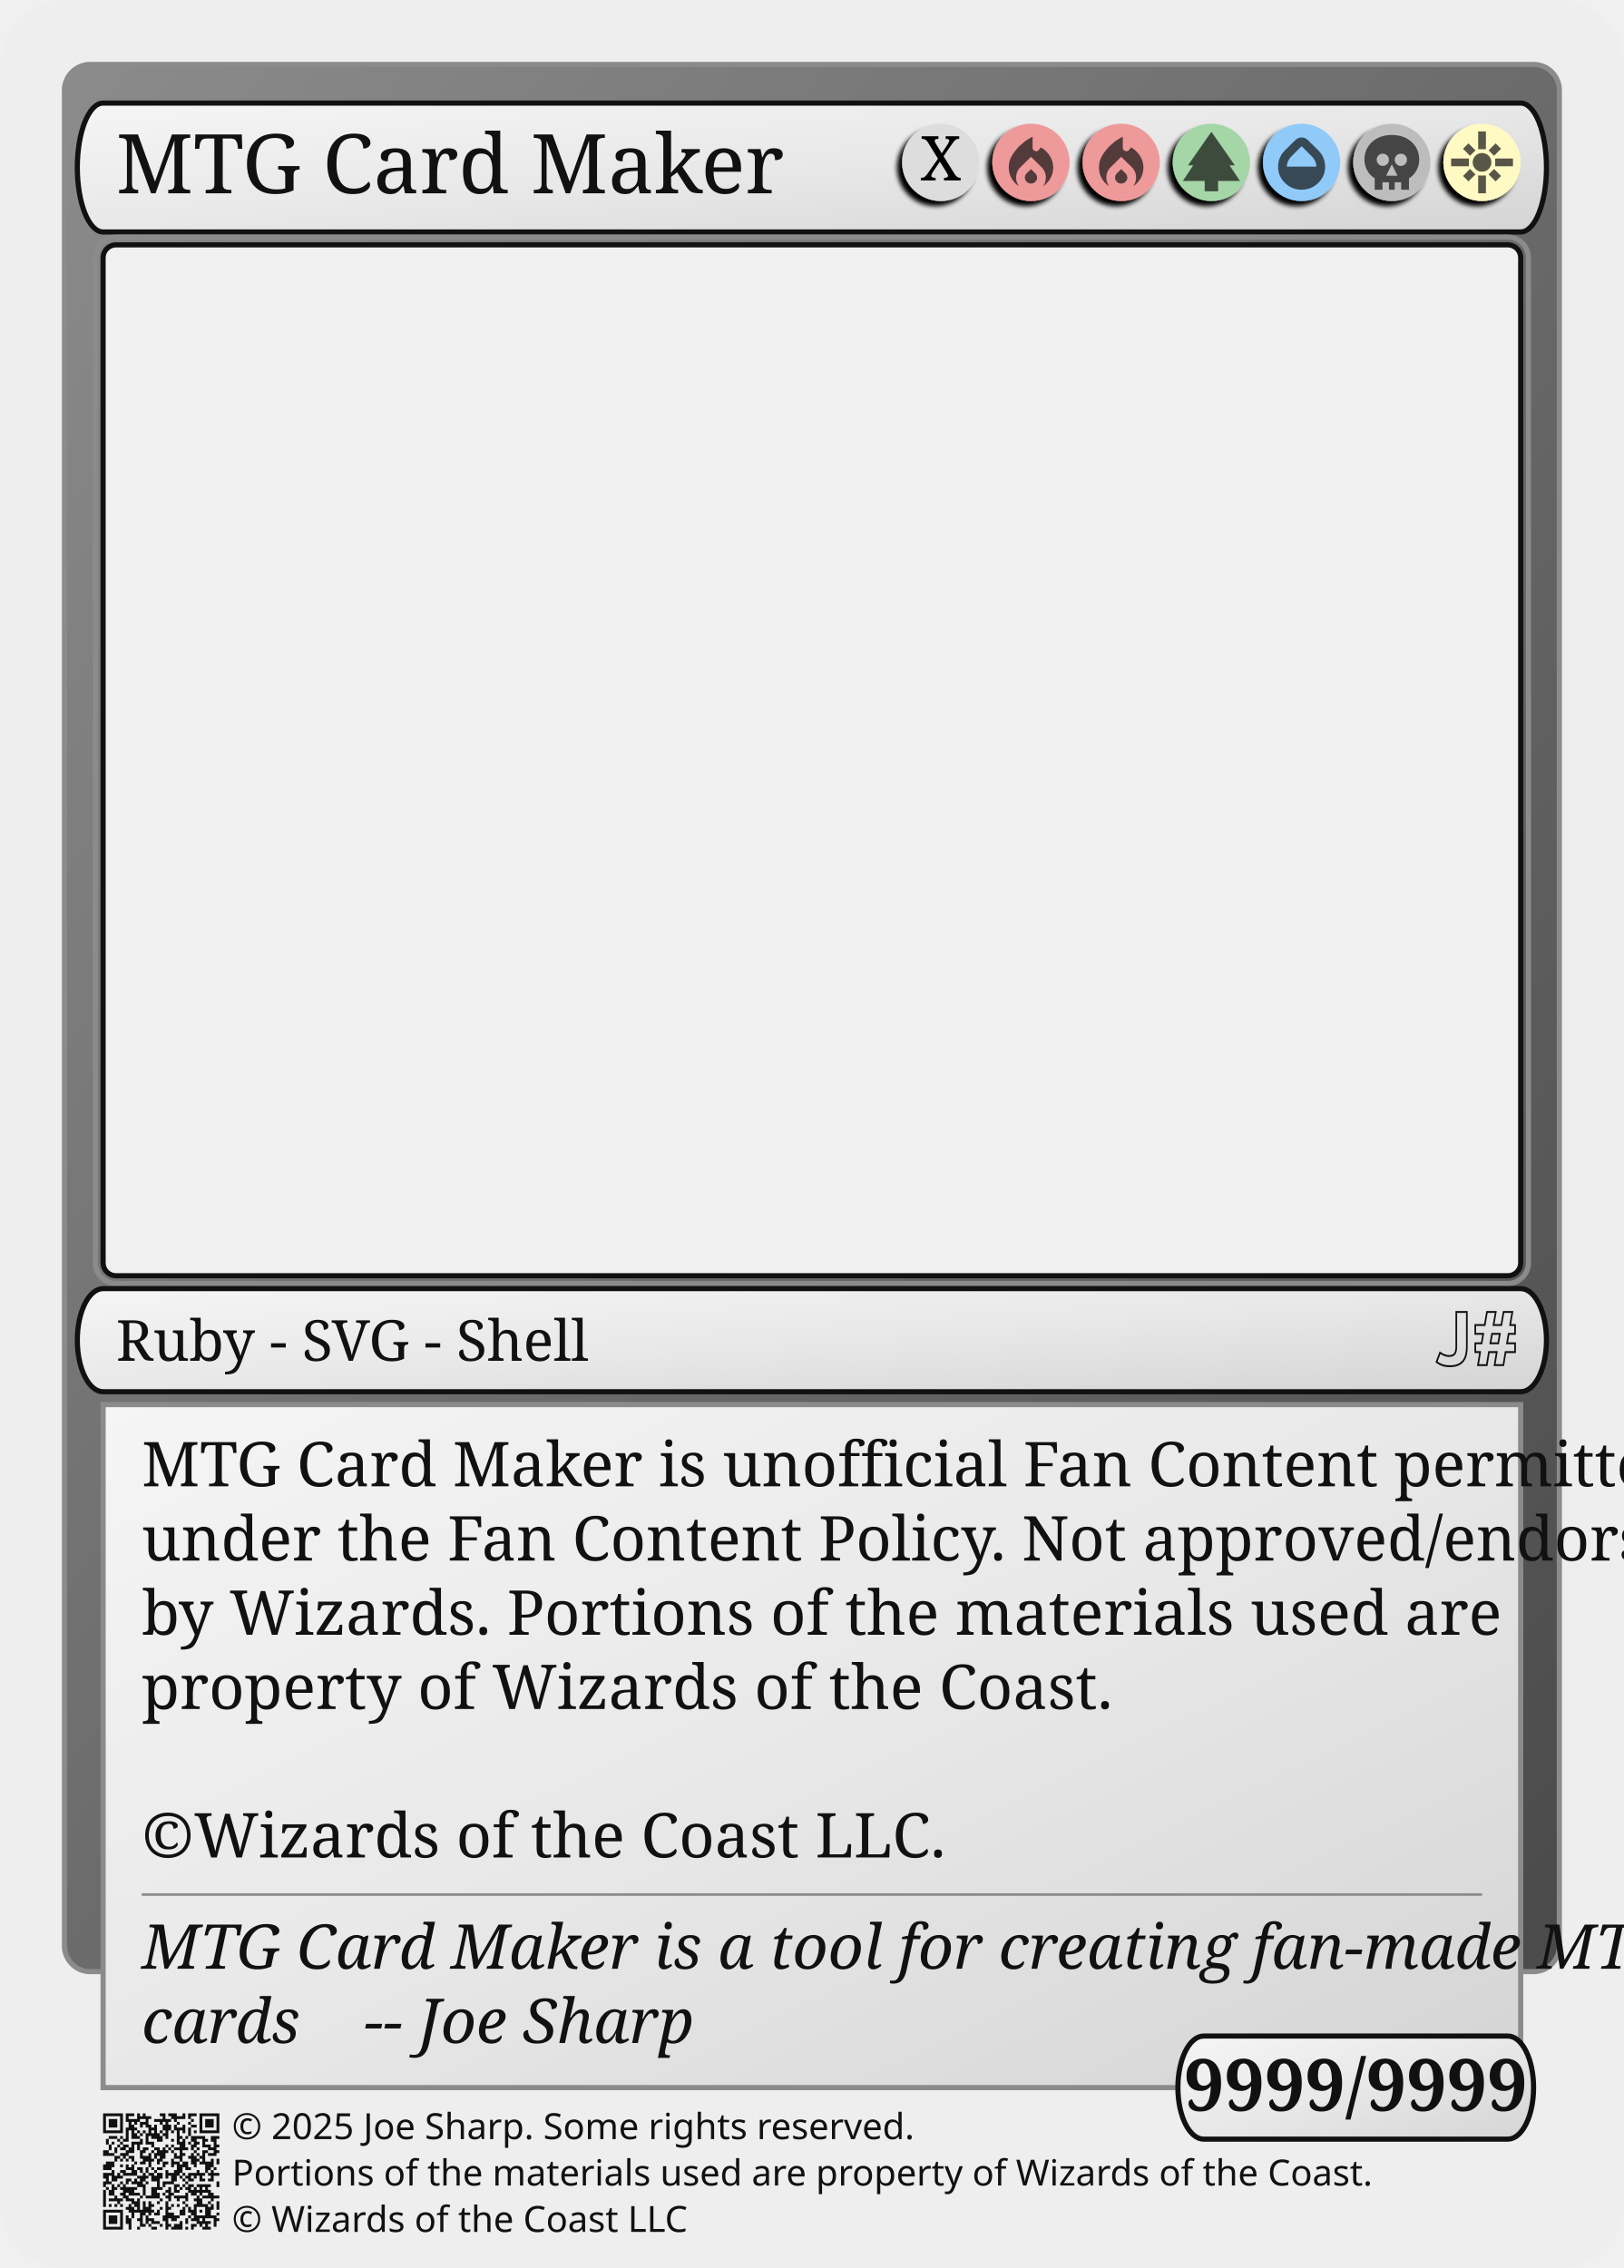
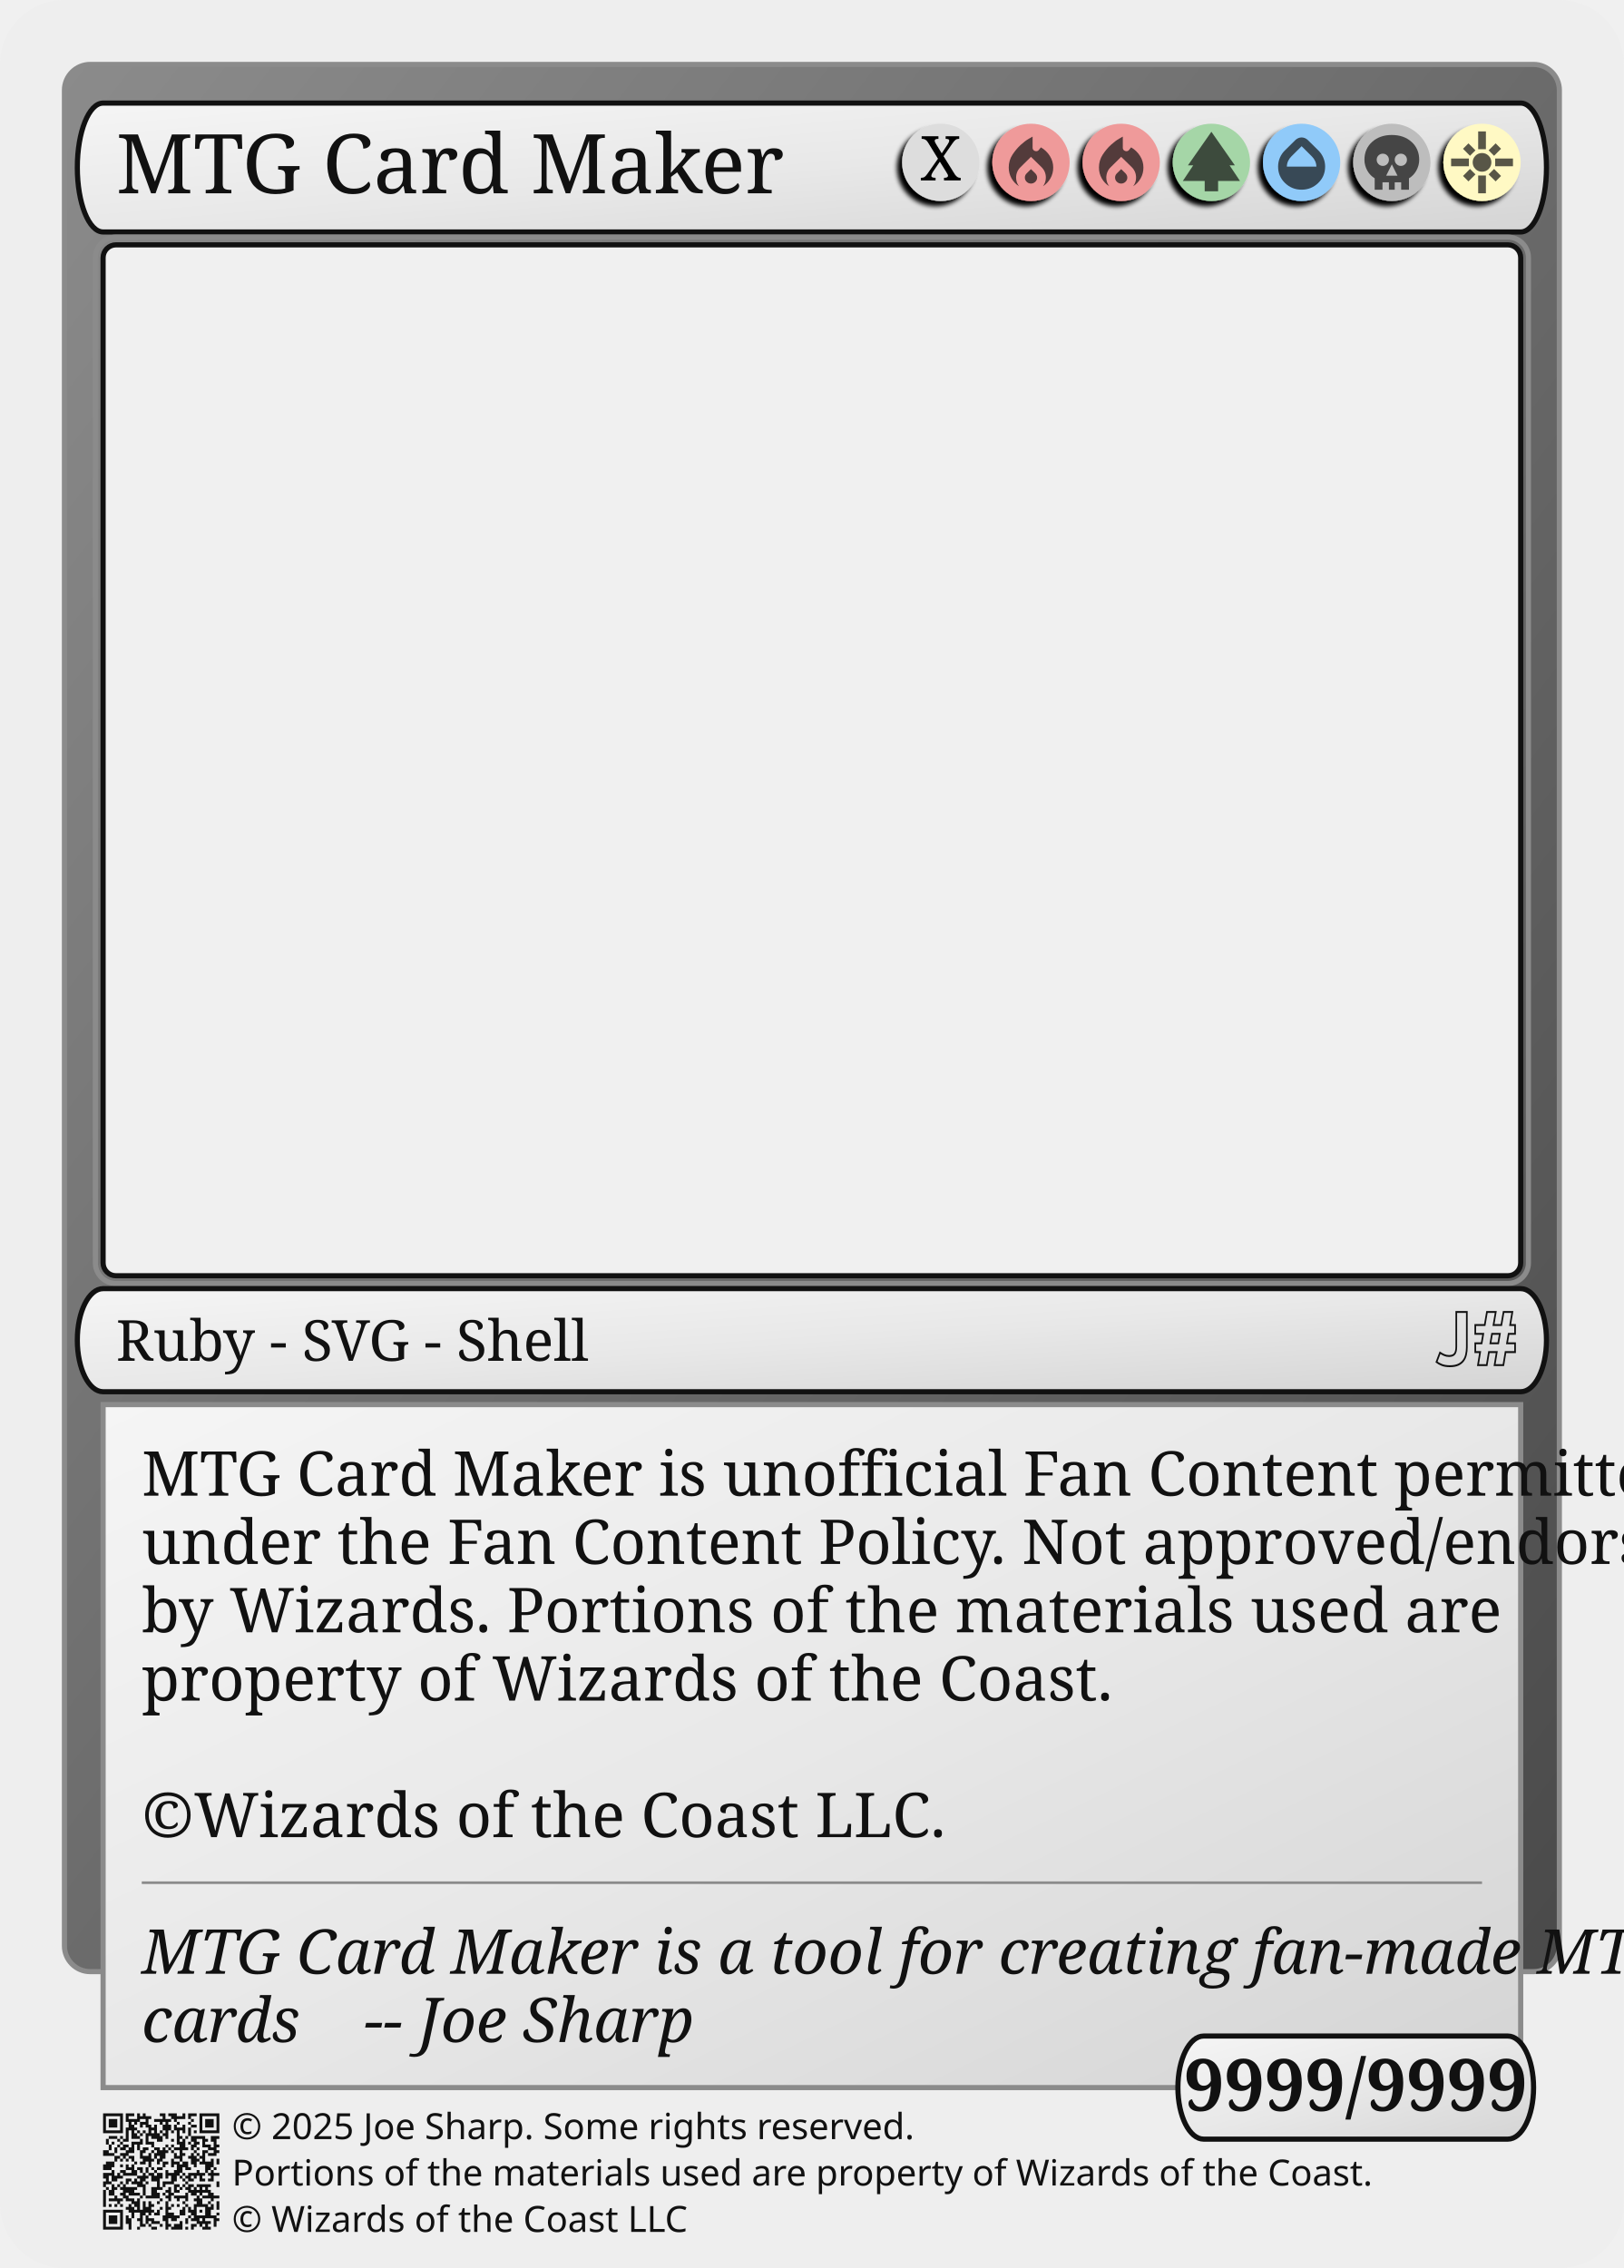
<svg xmlns="http://www.w3.org/2000/svg" width="630" height="880">
  <style>
@font-face {
  font-family: 'Goudy Mediaeval DemiBold';
  src: url('fonts/Goudy Mediaeval DemiBold.ttf') format('truetype');
  font-weight: normal;
  font-style: normal;
}

</style>
  <style>
/* Font Classes */
.card-name {
  font-family: 'Goudy Mediaeval DemiBold', serif;
  font-weight: normal;
  font-style: normal;
}

.card-type {
  font-family: 'Goudy Mediaeval DemiBold', serif;
  font-weight: normal;
  font-style: normal;
}

.card-rules-text {
  font-family: serif;
  font-weight: normal;
  font-style: normal;
}

.card-flavor-text {
  font-family: serif;
  font-weight: normal;
  font-style: italic;
}

.card-power-toughness {
  font-family: serif;
  font-weight: bold;
  font-style: normal;
}

.card-copyright {
  font-family: sans-serif;
  font-weight: normal;
  font-style: normal;
}

.mana-cost-text {
  font-family: serif;
  font-weight: normal;
  font-style: normal;
}

.mana-cost-text-large {
  font-family: serif;
  font-weight: semibold;
  font-style: normal;
}

</style>
  <defs>
    <mask id="artWindowMask">
      <rect x="0" y="0" width="100%" height="100%" fill="#FFF" />
      <rect x="40" y="95" width="550" height="400" fill="#000" rx="5" ry="5" />
    </mask>
  </defs>
  <rect x="0" y="0" width="630" height="880" fill="#EEE" rx="25" ry="25" mask="url(#artWindowMask)" />
  <path fill="#111" transform="translate(40,820) scale(1.1)" d="M0 0h7v7h-7zM8 0h3v1h-2v1h3v-2h1v1h1v-1h1v1h2v1h-1v2h1v1h1v-1h1v3h1v-1h1v-2h-1v-1h-2v-1h3v-1h-1v-1h2v2h2v-1h-1v-1h3v1h2v-1h1v2h-3v1h-1v-1h-1v1h-1v1h1v2h-1v3h-1v-1h-1v-1h-1v1h1v2h-2v-1h-2v-1h-1v2h2v2h-1v-1h-2v-4h-1v-1h1v1h1v-2h-1v-1h-1v1h-1v-2h-1v1h-1v-1h-1v1h1v1h1v1h-1v1h1v-1h1v1h-1v1h1v-1h1v1h-1v1h-3v-3h-1v4h-2v-1h-1v-1h1v1h1v-4h1v-2h-1zM30 0h3v1h-2v1h-1zM34 0h7v7h-7zM1 1v5h5v-5zM35 1v5h5v-5zM2 2h3v3h-3zM13 2v1h2v-1zM31 2h1v1h-1zM36 2h3v3h-3zM21 3v1h1v-1zM26 3h1v1h-1zM30 3h1v1h-1zM25 4h1v1h2v-1h1v3h-1v-1h-1v2h1v1h-1v1h1v-1h1v-1h1v-3h1v-1h2v1h-2v3h-1v1h-1v3h1v1h-2v1h1v1h-1v2h-1v-1h-2v-2h-1v-1h-1v-1h-1v-1h1v1h1v-1h1v1h-1v1h1v-1h2v-1h-1v-5h-1zM17 6v1h1v-1zM21 6v1h1v-1zM24 6h1v1h-1zM32 6h1v1h-1zM2 8h3v1h-3zM31 8h5v1h1v1h-1v1h2v1h1v-2h-1v-2h3v1h-1v2h1v1h-1v1h1v1h-1v1h-3v-1h-1v3h2v-1h1v3h-1v1h-1v1h-1v-3h-2v-1h-1v2h-1v-1h-1v-2h-1v-1h1v-1h1v-1h-1v-2h-1v-1h1zM1 9h1v2h-1zM5 9h1v1h-1zM13 9h1v2h-1v2h-1v-2h-1v3h-2v1h-1v1h-1v-1h-1v-1h2v-1h-2v-1h-1v-1h1v-1h1v1h-1v1h1v-1h2v1h-1v1h1v-1h1v-2h3zM24 9h1v1h-1zM33 9v1h1v1h-1v1h-1v1h1v-1h1v1h-1v1h-1v1h1v-1h1v1h-1v1h1v-1h1v-2h2v-1h-2v-3zM3 10h1v1h-1zM31 10v1h1v-1zM2 11h1v2h-1zM4 12h1v2h-1zM14 12h2v1h-1v1h-1v1h2v-1h1v-1h1v-1h2v1h1v-1h1v1h1v1h-1v2h-1v1h-1v1h-1v-2h-1v-2h-1v2h1v1h-1v2h-1v-2h-1v1h-2v-1h1v-1h-1v-3h1zM0 13h2v1h2v1h-4zM18 13v1h1v-1zM25 13v1h1v1h1v-2zM37 13v1h2v-1zM4 15h2v1h-1v1h-1zM9 15h2v2h-1v-1h-1zM19 15v1h1v-1zM6 16h1v1h-1zM8 16h1v1h-1zM24 16h1v1h2v1h1v-1h2v2h1v1h-2v-1h-1v2h-1v1h-1v2h-1v1h-3v1h-1v-2h3v-2h-1v1h-1v-3h1v1h2v-1h1v-2h-1v1h-1zM34 16v1h1v-1zM40 16h1v2h-1zM1 17h3v2h-1v1h-3v-2h1zM11 17h1v1h-1zM21 17h2v1h-1v1h-1zM6 18h1v1h-1zM8 18h1v1h1v-1h1v2h1v-1h2v2h-1v-1h-1v2h-5v-1h-1v-1h2zM15 19h1v2h-1zM17 19h1v1h-1zM19 19h2v1h-2zM39 19h1v1h-1zM3 20h1v2h1v-1h1v1h1v1h-2v1h-2v-2h-1v2h1v1h-2v1h-1v-2h1v-1h-1v-2h3zM8 20v1h2v-1zM18 20h1v1h-1zM33 20h1v1h2v1h-1v1h1v1h-2v-2h-1v1h-1v-1h-1v1h1v1h-2v-1h-1v-1h-1v-1h1v1h1v-1h3zM38 20h1v1h2v1h-2v2h-2v-1h1v-1h-1v-1h1zM14 21h1v1h1v-1h2v1h1v-1h2v2h-1v3h1v1h-2v1h1v2h-5v-1h-1v-3h-2v-1h-2v-1h-1v1h-1v-2h2v1h1v-1h1v-1h2zM16 22v1h-1v1h-1v1h1v-1h1v1h-1v4h2v-3h2v-2h-2v-2zM27 22h1v1h-1zM12 23v1h1v-1zM28 23h1v1h-1zM6 24h1v1h-1zM29 24h1v1h-1zM40 24h1v2h-1zM3 25h1v1h1v-1h1v1h-1v1h-1v2h-2v-2h-1v-1h1v1h1zM7 25h1v1h4v1h-1v1h2v1h-4v-1h-1v1h1v1h2v1h1v-1h1v-1h1v1h-1v4h1v-3h1v2h1v-2h1v1h1v1h-1v1h1v1h-1v1h-1v-1h-1v1h-1v3h1v-3h1v1h2v1h2v1h-3v-1h-1v1h-1v1h-2v-2h-1v-1h1v-2h-2v2h-1v-2h-1v-1h-1v-1h1v-1h1v-1h-2v-1h-1v-1h-1v-1h1v-1h-1v-1h1zM25 25h2v1h-1v1h1v-1h1v-1h1v1h-1v1h-1v1h-2zM30 25h2v1h-1v1h1v-1h1v-1h5v1h-1v1h1v1h1v1h2v1h-2v1h-1v-1h-3v-1h-1v-1h-1v1h-2v-1h-1v-1h-1v-1h1zM23 26h1v2h1v1h-1v2h-1v-1h-1v-1h-1v-1h1v-1h1zM33 26v1h1v-1zM35 26v1h1v-1zM0 27h1v6h-1zM22 28v1h1v-1zM29 28h1v3h-1v-1h-2v1h-1v-1h-1v-1h4zM35 28v1h2v-1zM4 29h1v1h2v1h-1v1h-1v-1h-3v-1h2zM33 29h1v1h1v2h2v-1h1v1h-1v1h1v-1h1v2h-1v2h2v-1h1v1h-1v1h1v1h-1v2h-1v-3h-3v1h2v1h-1v1h1v1h-3v-1h-1v-1h-1v-1h-2v-1h-1v-1h1v-1h-1v-2h-1v-1h-1v-1h1v1h1v1h1v1h1v-2h1v-1h-1v-1h1zM20 30h1v1h-1zM19 31h1v1h-1zM22 31h1v2h1v-1h1v1h-1v1h-1v1h2v1h2v-2h1v-1h1v3h-2v1h-1v1h-2v-1h-1v2h1v1h-1v1h-1v-3h-1v-2h1zM40 31h1v3h-1zM2 32h1v1h-1zM4 32h1v1h-1zM6 32h1v1h-1zM10 32v1h1v-1zM26 32h1v1h-1zM11 33v1h1v-1zM20 33h1v1h-1zM33 33v3h3v-3zM0 34h7v7h-7zM19 34h1v2h-2v-1h1zM34 34h1v1h-1zM1 35v5h5v-5zM2 36h3v3h-3zM8 36h1v1h1v4h-1v-2h-1zM31 36v1h1v-1zM29 37h1v2h-1zM34 37v1h1v-1zM27 38h1v3h-4v-1h1v-1h2zM16 39h1v1h-1zM20 39h1v1h-1zM31 39h2v1h-1v1h-1zM35 39v1h1v-1zM12 40h1v1h-1zM17 40h2v1h-2zM29 40h1v1h-1z" />
  <text x="90" y="830" fill="#111" font-size="14" text-anchor="start" class="card-copyright">
© 2025 Joe Sharp. Some rights reserved.
</text>
  <text x="90" y="848" fill="#111" font-size="14" text-anchor="start" class="card-copyright">
Portions of the materials used are property of Wizards of the Coast.
</text>
  <text x="90" y="866" fill="#111" font-size="14" text-anchor="start" class="card-copyright">
© Wizards of the Coast LLC
</text>
  <defs>
    <linearGradient id="colorless_card_gradient" x1="0%" y1="0%" x2="100%" y2="100%">
      <stop offset="0%" stop-color="#3D3D3D" />
      <stop offset="50%" stop-color="#111" />
      <stop offset="100%" stop-color="#1A1A1A" />
    </linearGradient>
    <linearGradient id="colorless_frame_gradient" x1="0%" y1="0%" x2="100%" y2="100%">
      <stop offset="0%" stop-color="#8B8B8B" />
      <stop offset="50%" stop-color="#6B6B6B" />
      <stop offset="100%" stop-color="#4A4A4A" />
    </linearGradient>
    <linearGradient id="colorless_name_gradient" x1="0%" y1="0%" x2="100%" y2="100%">
      <stop offset="0%" stop-color="#F5F5F5" />
      <stop offset="50%" stop-color="#E8E8E8" />
      <stop offset="100%" stop-color="#D4D4D4" />
    </linearGradient>
    <linearGradient id="colorless_text_box_gradient" x1="0%" y1="0%" x2="100%" y2="100%">
      <stop offset="0%" stop-color="#F5F5F5" />
      <stop offset="50%" stop-color="#E8E8E8" />
      <stop offset="100%" stop-color="#D4D4D4" />
    </linearGradient>
    <linearGradient id="colorless_metallic_highlight_gradient" x1="0%" y1="0%" x2="100%" y2="100%">
      <stop offset="0%" stop-color="#8B8B8B" stop-opacity="0.6" />
      <stop offset="20%" stop-color="#E0E0E0" stop-opacity="0.9" />
      <stop offset="38%" stop-color="#FFFFFF" stop-opacity="1.0" />
      <stop offset="42%" stop-color="#E0E0E0" stop-opacity="0.7" />
      <stop offset="62%" stop-color="#8B8B8B" stop-opacity="0.5" />
      <stop offset="73%" stop-color="#FFFFFF" stop-opacity="0.8" />
      <stop offset="80%" stop-color="#E0E0E0" stop-opacity="0.6" />
      <stop offset="100%" stop-color="#8B8B8B" stop-opacity="0.4" />
    </linearGradient>
    <radialGradient id="colorless_metallic_shadow_gradient" cx="50%" cy="50%" r="70%">
      <stop offset="0%" stop-color="#B0B0B0" stop-opacity="0.3" />
      <stop offset="50%" stop-color="#8B8B8B" stop-opacity="0.5" />
      <stop offset="100%" stop-color="#6B6B6B" stop-opacity="0.7" />
    </radialGradient>
    <pattern id="colorless_metallic_pattern" x="0" y="0" width="20" height="20" patternUnits="userSpaceOnUse">
      <line x1="0" y1="0" x2="20" y2="20" stroke="#F5F5F5" stroke-width="0.5" opacity="0.3" />
      <line x1="20" y1="0" x2="0" y2="20" stroke="#B0B0B0" stroke-width="0.5" opacity="0.2" />
      <circle cx="5" cy="5" r="0.5" fill="#F5F5F5" opacity="0.6" />
      <circle cx="15" cy="15" r="0.5" fill="#F5F5F5" opacity="0.6" />
      <circle cx="10" cy="10" r="0.3" fill="#B0B0B0" opacity="0.4" />
    </pattern>
  </defs>
  <rect x="25" y="25" width="580" height="740" fill="url(#colorless_frame_gradient)" stroke="#8B8B8B" stroke-width="2" rx="10" ry="10" mask="url(#artWindowMask)" />
  <defs>
    <linearGradient id="colorless_card_gradient" x1="0%" y1="0%" x2="100%" y2="100%">
      <stop offset="0%" stop-color="#3D3D3D" />
      <stop offset="50%" stop-color="#111" />
      <stop offset="100%" stop-color="#1A1A1A" />
    </linearGradient>
    <linearGradient id="colorless_frame_gradient" x1="0%" y1="0%" x2="100%" y2="100%">
      <stop offset="0%" stop-color="#8B8B8B" />
      <stop offset="50%" stop-color="#6B6B6B" />
      <stop offset="100%" stop-color="#4A4A4A" />
    </linearGradient>
    <linearGradient id="colorless_name_gradient" x1="0%" y1="0%" x2="100%" y2="100%">
      <stop offset="0%" stop-color="#F5F5F5" />
      <stop offset="50%" stop-color="#E8E8E8" />
      <stop offset="100%" stop-color="#D4D4D4" />
    </linearGradient>
    <linearGradient id="colorless_text_box_gradient" x1="0%" y1="0%" x2="100%" y2="100%">
      <stop offset="0%" stop-color="#F5F5F5" />
      <stop offset="50%" stop-color="#E8E8E8" />
      <stop offset="100%" stop-color="#D4D4D4" />
    </linearGradient>
    <linearGradient id="colorless_metallic_highlight_gradient" x1="0%" y1="0%" x2="100%" y2="100%">
      <stop offset="0%" stop-color="#8B8B8B" stop-opacity="0.6" />
      <stop offset="20%" stop-color="#E0E0E0" stop-opacity="0.9" />
      <stop offset="38%" stop-color="#FFFFFF" stop-opacity="1.0" />
      <stop offset="42%" stop-color="#E0E0E0" stop-opacity="0.7" />
      <stop offset="62%" stop-color="#8B8B8B" stop-opacity="0.5" />
      <stop offset="73%" stop-color="#FFFFFF" stop-opacity="0.8" />
      <stop offset="80%" stop-color="#E0E0E0" stop-opacity="0.6" />
      <stop offset="100%" stop-color="#8B8B8B" stop-opacity="0.4" />
    </linearGradient>
    <radialGradient id="colorless_metallic_shadow_gradient" cx="50%" cy="50%" r="70%">
      <stop offset="0%" stop-color="#B0B0B0" stop-opacity="0.3" />
      <stop offset="50%" stop-color="#8B8B8B" stop-opacity="0.5" />
      <stop offset="100%" stop-color="#6B6B6B" stop-opacity="0.7" />
    </radialGradient>
    <pattern id="colorless_metallic_pattern" x="0" y="0" width="20" height="20" patternUnits="userSpaceOnUse">
      <line x1="0" y1="0" x2="20" y2="20" stroke="#F5F5F5" stroke-width="0.5" opacity="0.3" />
      <line x1="20" y1="0" x2="0" y2="20" stroke="#B0B0B0" stroke-width="0.5" opacity="0.2" />
      <circle cx="5" cy="5" r="0.5" fill="#F5F5F5" opacity="0.6" />
      <circle cx="15" cy="15" r="0.5" fill="#F5F5F5" opacity="0.6" />
      <circle cx="10" cy="10" r="0.3" fill="#B0B0B0" opacity="0.4" />
    </pattern>
  </defs>
  <g>
    <rect x="30" y="40" width="570" height="50" fill="url(#colorless_name_gradient)" stroke="#111" stroke-width="2" rx="10" ry="25" mask="url(#)" />
    <text x="45" y="75" fill="#111" font-size="32" class="card-name">
MTG Card Maker
</text>
    <g transform="translate(365, 63)">
      <defs>
        <filter id="mana-cost-drop-shadow" x="-50%" y="-50%" width="200%" height="200%">
          <feDropShadow dx="-2" dy="2" stdDeviation="1" flood-color="black" flood-opacity="1.0" />
        </filter>
      </defs>
      <g filter="url(#mana-cost-drop-shadow)">
        <circle cx="0" cy="0" r="15" fill="#DDD" />
        <text x="0" y="7" fill="#000" text-anchor="middle" font-weight="normal" font-size="24" font-family="serif">X</text>
        <circle cx="35" cy="0" r="15" fill="#EF9A9A" />
        <g transform="translate(23, -12)" opacity="0.7">
          <svg height="24px" viewBox="0 -960 960 960" width="24px" fill="#111">
            <path d="M135-399.89Q135-511 193-599.5q58-88.5 126.77-151.17 68.78-62.67 127-96L505-880v172q0 25.74 17.25 40.37Q539.49-653 560.78-653q11.22 0 22.23-4.7T603-674l31-39q87 51 139 134t52 178.52q0 92.88-43.5 169.18Q738-155 666-110q22.19-27.84 33.6-61.77Q711-205.71 711-243.5q0-47.5-16.98-88.49-16.99-41-50.56-73.9L480-566 318-406q-34 32-51.5 73.54-17.5 41.54-17.5 88.73 0 37.73 11.4 71.77Q271.81-137.93 294-110q-72-45-115.5-121.45Q135-307.89 135-399.89ZM480-375l67.67 66.42Q561-294 568-277.86q7 16.13 7 33.86 0 38.3-28.44 65.65Q518.11-151 479.76-151q-38.34 0-66.55-27.35Q385-205.7 385-244q0-19 6.93-34.83Q398.86-294.67 412-308l68-67Z" />
          </svg>
        </g>
        <circle cx="70" cy="0" r="15" fill="#EF9A9A" />
        <g transform="translate(58, -12)" opacity="0.7">
          <svg height="24px" viewBox="0 -960 960 960" width="24px" fill="#111">
            <path d="M135-399.89Q135-511 193-599.5q58-88.5 126.77-151.17 68.78-62.67 127-96L505-880v172q0 25.74 17.25 40.37Q539.49-653 560.78-653q11.22 0 22.23-4.7T603-674l31-39q87 51 139 134t52 178.52q0 92.88-43.5 169.18Q738-155 666-110q22.19-27.84 33.6-61.77Q711-205.71 711-243.5q0-47.5-16.98-88.49-16.99-41-50.56-73.9L480-566 318-406q-34 32-51.5 73.54-17.5 41.54-17.5 88.73 0 37.73 11.4 71.77Q271.81-137.93 294-110q-72-45-115.5-121.45Q135-307.89 135-399.89ZM480-375l67.67 66.42Q561-294 568-277.86q7 16.13 7 33.86 0 38.3-28.44 65.65Q518.11-151 479.76-151q-38.34 0-66.55-27.35Q385-205.7 385-244q0-19 6.93-34.83Q398.86-294.67 412-308l68-67Z" />
          </svg>
        </g>
        <circle cx="105" cy="0" r="15" fill="#A5D6A7" />
        <g transform="translate(93, -12)" opacity="0.7">
          <svg height="24px" viewBox="0 -960 960 960" width="24px" fill="#111">
            <path d="M584-31H376v-161H37l161-242h-82l364-521 364 521h-82l161 242H584v161Z" />
          </svg>
        </g>
        <circle cx="140" cy="0" r="15" fill="#90CAF9" />
        <g transform="translate(128, -12)" opacity="0.7">
          <svg height="24px" viewBox="0 -960 960 960" width="24px" fill="#111">
            <path d="M479-56q-150 0-257-104T115-414q0-71.79 28-137.89Q171-618 223-668l162-160q20-19 44.74-29 24.74-10 50.26-10t50.26 10Q555-847 575-828l162 160q52 50 80 116.11 28 66.1 28 137.89 0 150-107.5 254T479-56ZM251-414h458q0-44-18.5-85t-49.67-71.56L480-731 319.17-570.56Q288-540 269.5-498.93 251-457.86 251-414Z" />
          </svg>
        </g>
        <circle cx="175" cy="0" r="15" fill="#BDBDBD" />
        <g transform="translate(163, -12)" opacity="0.7">
          <svg height="24px" viewBox="0 -960 960 960" width="24px" fill="#111">
            <path d="M392-273h176l-88-176-88 176Zm-51.79-152q40.15 0 67.47-27.97T435-520.21q0-40.15-27.53-67.47T340.29-615q-39.65 0-67.47 27.53T245-520.29q0 39.65 27.97 67.47T340.21-425Zm280 0q40.15 0 67.47-27.97T715-520.21q0-40.15-27.53-67.47T620.29-615q-39.65 0-67.47 27.53T525-520.29q0 39.65 27.97 67.47T620.21-425ZM214-55v-178q-33-19-62-48.5t-50.5-67q-21.5-37.5-34-81T55-519.73Q55-690 174.09-797.5 293.19-905 480.33-905q187.15 0 305.91 107.5Q905-690 905-519.73q0 46.73-12.5 90.23-12.5 43.5-34 81t-50.5 67q-29 29.5-62 48.68V-55H625v-116H525v116h-90v-116H335v116H214Z" />
          </svg>
        </g>
        <circle cx="210" cy="0" r="15" fill="#FFF9C4" />
        <g transform="translate(198, -12)" opacity="0.7">
          <svg height="24px" viewBox="0 -960 960 960" width="24px" fill="#111">
            <path d="M-6-420v-120h282v120H-6Zm299-162L185-691l84-84 109 108-85 85Zm127-102v-282h120v282H420Zm247 102-85-85 109-108 84 84-108 109Zm17 162v-120h282v120H684Zm-203.71 85Q420-335 377.5-377.21q-42.5-42.2-42.5-102.5 0-60.29 42.21-102.79 42.2-42.5 102.5-42.5 60.29 0 102.79 42.21 42.5 42.2 42.5 102.5 0 60.29-42.21 102.79-42.2 42.5-102.5 42.5ZM691-185 582-293l85-85 108 109-84 84Zm-422 0-84-84 108-109 85 85-109 108ZM420 6v-282h120V6H420Z" />
          </svg>
        </g>
      </g>
    </g>
  </g>
  <g>
    <rect x="37" y="92" width="556" height="406" fill="none" stroke="#8B8B8B" stroke-width="2" rx="8" ry="8" />
    <rect x="40" y="95" width="550" height="400" fill="none" stroke="#111" stroke-width="2" rx="5" ry="5" />
  </g>
  <defs>
    <linearGradient id="colorless_card_gradient" x1="0%" y1="0%" x2="100%" y2="100%">
      <stop offset="0%" stop-color="#3D3D3D" />
      <stop offset="50%" stop-color="#111" />
      <stop offset="100%" stop-color="#1A1A1A" />
    </linearGradient>
    <linearGradient id="colorless_frame_gradient" x1="0%" y1="0%" x2="100%" y2="100%">
      <stop offset="0%" stop-color="#8B8B8B" />
      <stop offset="50%" stop-color="#6B6B6B" />
      <stop offset="100%" stop-color="#4A4A4A" />
    </linearGradient>
    <linearGradient id="colorless_name_gradient" x1="0%" y1="0%" x2="100%" y2="100%">
      <stop offset="0%" stop-color="#F5F5F5" />
      <stop offset="50%" stop-color="#E8E8E8" />
      <stop offset="100%" stop-color="#D4D4D4" />
    </linearGradient>
    <linearGradient id="colorless_text_box_gradient" x1="0%" y1="0%" x2="100%" y2="100%">
      <stop offset="0%" stop-color="#F5F5F5" />
      <stop offset="50%" stop-color="#E8E8E8" />
      <stop offset="100%" stop-color="#D4D4D4" />
    </linearGradient>
    <linearGradient id="colorless_metallic_highlight_gradient" x1="0%" y1="0%" x2="100%" y2="100%">
      <stop offset="0%" stop-color="#8B8B8B" stop-opacity="0.6" />
      <stop offset="20%" stop-color="#E0E0E0" stop-opacity="0.9" />
      <stop offset="38%" stop-color="#FFFFFF" stop-opacity="1.0" />
      <stop offset="42%" stop-color="#E0E0E0" stop-opacity="0.7" />
      <stop offset="62%" stop-color="#8B8B8B" stop-opacity="0.5" />
      <stop offset="73%" stop-color="#FFFFFF" stop-opacity="0.8" />
      <stop offset="80%" stop-color="#E0E0E0" stop-opacity="0.6" />
      <stop offset="100%" stop-color="#8B8B8B" stop-opacity="0.4" />
    </linearGradient>
    <radialGradient id="colorless_metallic_shadow_gradient" cx="50%" cy="50%" r="70%">
      <stop offset="0%" stop-color="#B0B0B0" stop-opacity="0.3" />
      <stop offset="50%" stop-color="#8B8B8B" stop-opacity="0.5" />
      <stop offset="100%" stop-color="#6B6B6B" stop-opacity="0.7" />
    </radialGradient>
    <pattern id="colorless_metallic_pattern" x="0" y="0" width="20" height="20" patternUnits="userSpaceOnUse">
      <line x1="0" y1="0" x2="20" y2="20" stroke="#F5F5F5" stroke-width="0.5" opacity="0.3" />
      <line x1="20" y1="0" x2="0" y2="20" stroke="#B0B0B0" stroke-width="0.5" opacity="0.2" />
      <circle cx="5" cy="5" r="0.5" fill="#F5F5F5" opacity="0.6" />
      <circle cx="15" cy="15" r="0.5" fill="#F5F5F5" opacity="0.6" />
      <circle cx="10" cy="10" r="0.3" fill="#B0B0B0" opacity="0.4" />
    </pattern>
  </defs>
  <g>
    <rect x="30" y="500" width="570" height="40" fill="url(#colorless_name_gradient)" stroke="#111" stroke-width="2" rx="10" ry="25" />
    <text x="45" y="528" fill="#111" font-size="22" class="card-type">
Ruby - SVG - Shell
</text>
    <path stroke-width="3" d="m 56.073,76.492 q 0,6.193 -1.457,11.657 -1.336,5.464 -4.857,9.593 -3.4,4.007 -9.35,6.436 -5.828,2.307 -14.814,2.307 -8.257,0 -14.207,-1.943 -5.95,-2.064 -9.836,-4.736 L 7.867,85.114 q 3.521,2.064 7.528,3.643 4.007,1.579 8.743,1.579 6.921,0 9.957,-3.4 Q 37.131,83.535 37.131,75.521 V 20.636 H 56.073 Z M 104.037,41.278 h 14.086 l 4.007,-20.643 h 15.786 l -4.007,20.643 h 8.864 v 13.964 h -11.536 l -2.914,14.936 h 14.45 V 84.142 H 125.651 l -3.886,20.643 H 105.98 L 109.865,84.142 H 95.78 l -3.886,20.643 H 76.109 L 79.994,84.142 H 71.252 V 70.178 H 82.666 L 85.58,55.243 H 71.252 V 41.278 h 17 l 4.007,-20.643 h 15.786 z m -5.586,28.9 h 14.086 l 2.914,-14.936 H 101.365 Z" fill="none" stroke="#111" transform="translate(557,504) scale(0.23) scale(0.9383906,1.065654)" aria-label="J#" />
  </g>
  <defs>
    <linearGradient id="colorless_card_gradient" x1="0%" y1="0%" x2="100%" y2="100%">
      <stop offset="0%" stop-color="#3D3D3D" />
      <stop offset="50%" stop-color="#111" />
      <stop offset="100%" stop-color="#1A1A1A" />
    </linearGradient>
    <linearGradient id="colorless_frame_gradient" x1="0%" y1="0%" x2="100%" y2="100%">
      <stop offset="0%" stop-color="#8B8B8B" />
      <stop offset="50%" stop-color="#6B6B6B" />
      <stop offset="100%" stop-color="#4A4A4A" />
    </linearGradient>
    <linearGradient id="colorless_name_gradient" x1="0%" y1="0%" x2="100%" y2="100%">
      <stop offset="0%" stop-color="#F5F5F5" />
      <stop offset="50%" stop-color="#E8E8E8" />
      <stop offset="100%" stop-color="#D4D4D4" />
    </linearGradient>
    <linearGradient id="colorless_text_box_gradient" x1="0%" y1="0%" x2="100%" y2="100%">
      <stop offset="0%" stop-color="#F5F5F5" />
      <stop offset="50%" stop-color="#E8E8E8" />
      <stop offset="100%" stop-color="#D4D4D4" />
    </linearGradient>
    <linearGradient id="colorless_metallic_highlight_gradient" x1="0%" y1="0%" x2="100%" y2="100%">
      <stop offset="0%" stop-color="#8B8B8B" stop-opacity="0.6" />
      <stop offset="20%" stop-color="#E0E0E0" stop-opacity="0.9" />
      <stop offset="38%" stop-color="#FFFFFF" stop-opacity="1.0" />
      <stop offset="42%" stop-color="#E0E0E0" stop-opacity="0.7" />
      <stop offset="62%" stop-color="#8B8B8B" stop-opacity="0.5" />
      <stop offset="73%" stop-color="#FFFFFF" stop-opacity="0.8" />
      <stop offset="80%" stop-color="#E0E0E0" stop-opacity="0.6" />
      <stop offset="100%" stop-color="#8B8B8B" stop-opacity="0.4" />
    </linearGradient>
    <radialGradient id="colorless_metallic_shadow_gradient" cx="50%" cy="50%" r="70%">
      <stop offset="0%" stop-color="#B0B0B0" stop-opacity="0.3" />
      <stop offset="50%" stop-color="#8B8B8B" stop-opacity="0.5" />
      <stop offset="100%" stop-color="#6B6B6B" stop-opacity="0.7" />
    </radialGradient>
    <pattern id="colorless_metallic_pattern" x="0" y="0" width="20" height="20" patternUnits="userSpaceOnUse">
      <line x1="0" y1="0" x2="20" y2="20" stroke="#F5F5F5" stroke-width="0.5" opacity="0.3" />
      <line x1="20" y1="0" x2="0" y2="20" stroke="#B0B0B0" stroke-width="0.5" opacity="0.2" />
      <circle cx="5" cy="5" r="0.5" fill="#F5F5F5" opacity="0.6" />
      <circle cx="15" cy="15" r="0.5" fill="#F5F5F5" opacity="0.6" />
      <circle cx="10" cy="10" r="0.3" fill="#B0B0B0" opacity="0.4" />
    </pattern>
  </defs>
  <g>
    <rect x="40" y="545" width="550" height="265" fill="url(#colorless_text_box_gradient)" stroke="#8B8B8B" stroke-width="2" />
-     <line x1="55" y1="735.1" x2="575" y2="735.1" stroke="#8B8B8B" stroke-width="1" />
-     <text x="55" y="720.7" fill="#111" font-size="24" class="card-rules-text">
+     <line x1="55" y1="730.5" x2="575" y2="730.5" stroke="#8B8B8B" stroke-width="1" />
+     <text x="55" y="580.333" fill="#111" font-size="24" class="card-rules-text">
+ MTG Card Maker is unofficial Fan Content permitted
+ </text>
+     <text x="55" y="606.833" fill="#111" font-size="24" class="card-rules-text">
+ under the Fan Content Policy. Not approved/endorsed
+ </text>
+     <text x="55" y="633.333" fill="#111" font-size="24" class="card-rules-text">
+ by Wizards. Portions of the materials used are
+ </text>
+     <text x="55" y="659.833" fill="#111" font-size="24" class="card-rules-text">
+ property of Wizards of the Coast.
+ </text>
+     <text x="55" y="712.833" fill="#111" font-size="24" class="card-rules-text">
©Wizards of the Coast LLC.
</text>
-     <text x="55" y="691.9" fill="#111" font-size="24" class="card-rules-text">
- 
- </text>
-     <text x="55" y="663.1" fill="#111" font-size="24" class="card-rules-text">
- property of Wizards of the Coast.
- </text>
-     <text x="55" y="634.3" fill="#111" font-size="24" class="card-rules-text">
- by Wizards. Portions of the materials used are
- </text>
-     <text x="55" y="605.5" fill="#111" font-size="24" class="card-rules-text">
- under the Fan Content Policy. Not approved/endorsed
- </text>
-     <text x="55" y="576.7" fill="#111" font-size="24" class="card-rules-text">
- MTG Card Maker is unofficial Fan Content permitted
- </text>
-     <text x="55" y="763.9" fill="#111" font-size="24" class="card-flavor-text">
+     <text x="55" y="765.833" fill="#111" font-size="24" class="card-flavor-text">
MTG Card Maker is a tool for creating fan-made MTG
</text>
-     <text x="55" y="792.7" fill="#111" font-size="24" class="card-flavor-text">
+     <text x="55" y="792.333" fill="#111" font-size="24" class="card-flavor-text">
cards    -- Joe Sharp
</text>
  </g>
  <defs>
    <linearGradient id="colorless_card_gradient" x1="0%" y1="0%" x2="100%" y2="100%">
      <stop offset="0%" stop-color="#3D3D3D" />
      <stop offset="50%" stop-color="#111" />
      <stop offset="100%" stop-color="#1A1A1A" />
    </linearGradient>
    <linearGradient id="colorless_frame_gradient" x1="0%" y1="0%" x2="100%" y2="100%">
      <stop offset="0%" stop-color="#8B8B8B" />
      <stop offset="50%" stop-color="#6B6B6B" />
      <stop offset="100%" stop-color="#4A4A4A" />
    </linearGradient>
    <linearGradient id="colorless_name_gradient" x1="0%" y1="0%" x2="100%" y2="100%">
      <stop offset="0%" stop-color="#F5F5F5" />
      <stop offset="50%" stop-color="#E8E8E8" />
      <stop offset="100%" stop-color="#D4D4D4" />
    </linearGradient>
    <linearGradient id="colorless_text_box_gradient" x1="0%" y1="0%" x2="100%" y2="100%">
      <stop offset="0%" stop-color="#F5F5F5" />
      <stop offset="50%" stop-color="#E8E8E8" />
      <stop offset="100%" stop-color="#D4D4D4" />
    </linearGradient>
    <linearGradient id="colorless_metallic_highlight_gradient" x1="0%" y1="0%" x2="100%" y2="100%">
      <stop offset="0%" stop-color="#8B8B8B" stop-opacity="0.6" />
      <stop offset="20%" stop-color="#E0E0E0" stop-opacity="0.9" />
      <stop offset="38%" stop-color="#FFFFFF" stop-opacity="1.0" />
      <stop offset="42%" stop-color="#E0E0E0" stop-opacity="0.7" />
      <stop offset="62%" stop-color="#8B8B8B" stop-opacity="0.5" />
      <stop offset="73%" stop-color="#FFFFFF" stop-opacity="0.8" />
      <stop offset="80%" stop-color="#E0E0E0" stop-opacity="0.6" />
      <stop offset="100%" stop-color="#8B8B8B" stop-opacity="0.4" />
    </linearGradient>
    <radialGradient id="colorless_metallic_shadow_gradient" cx="50%" cy="50%" r="70%">
      <stop offset="0%" stop-color="#B0B0B0" stop-opacity="0.3" />
      <stop offset="50%" stop-color="#8B8B8B" stop-opacity="0.5" />
      <stop offset="100%" stop-color="#6B6B6B" stop-opacity="0.7" />
    </radialGradient>
    <pattern id="colorless_metallic_pattern" x="0" y="0" width="20" height="20" patternUnits="userSpaceOnUse">
      <line x1="0" y1="0" x2="20" y2="20" stroke="#F5F5F5" stroke-width="0.5" opacity="0.3" />
      <line x1="20" y1="0" x2="0" y2="20" stroke="#B0B0B0" stroke-width="0.5" opacity="0.2" />
      <circle cx="5" cy="5" r="0.5" fill="#F5F5F5" opacity="0.6" />
      <circle cx="15" cy="15" r="0.5" fill="#F5F5F5" opacity="0.6" />
      <circle cx="10" cy="10" r="0.3" fill="#B0B0B0" opacity="0.4" />
    </pattern>
  </defs>
  <g>
    <rect x="457" y="790" width="138" height="40" fill="url(#colorless_name_gradient)" stroke="#111" stroke-width="2" rx="10" ry="25" />
    <text x="526" y="819" fill="#111" font-size="28" text-anchor="middle" class="card-power-toughness">
9999/9999
</text>
  </g>
</svg>
